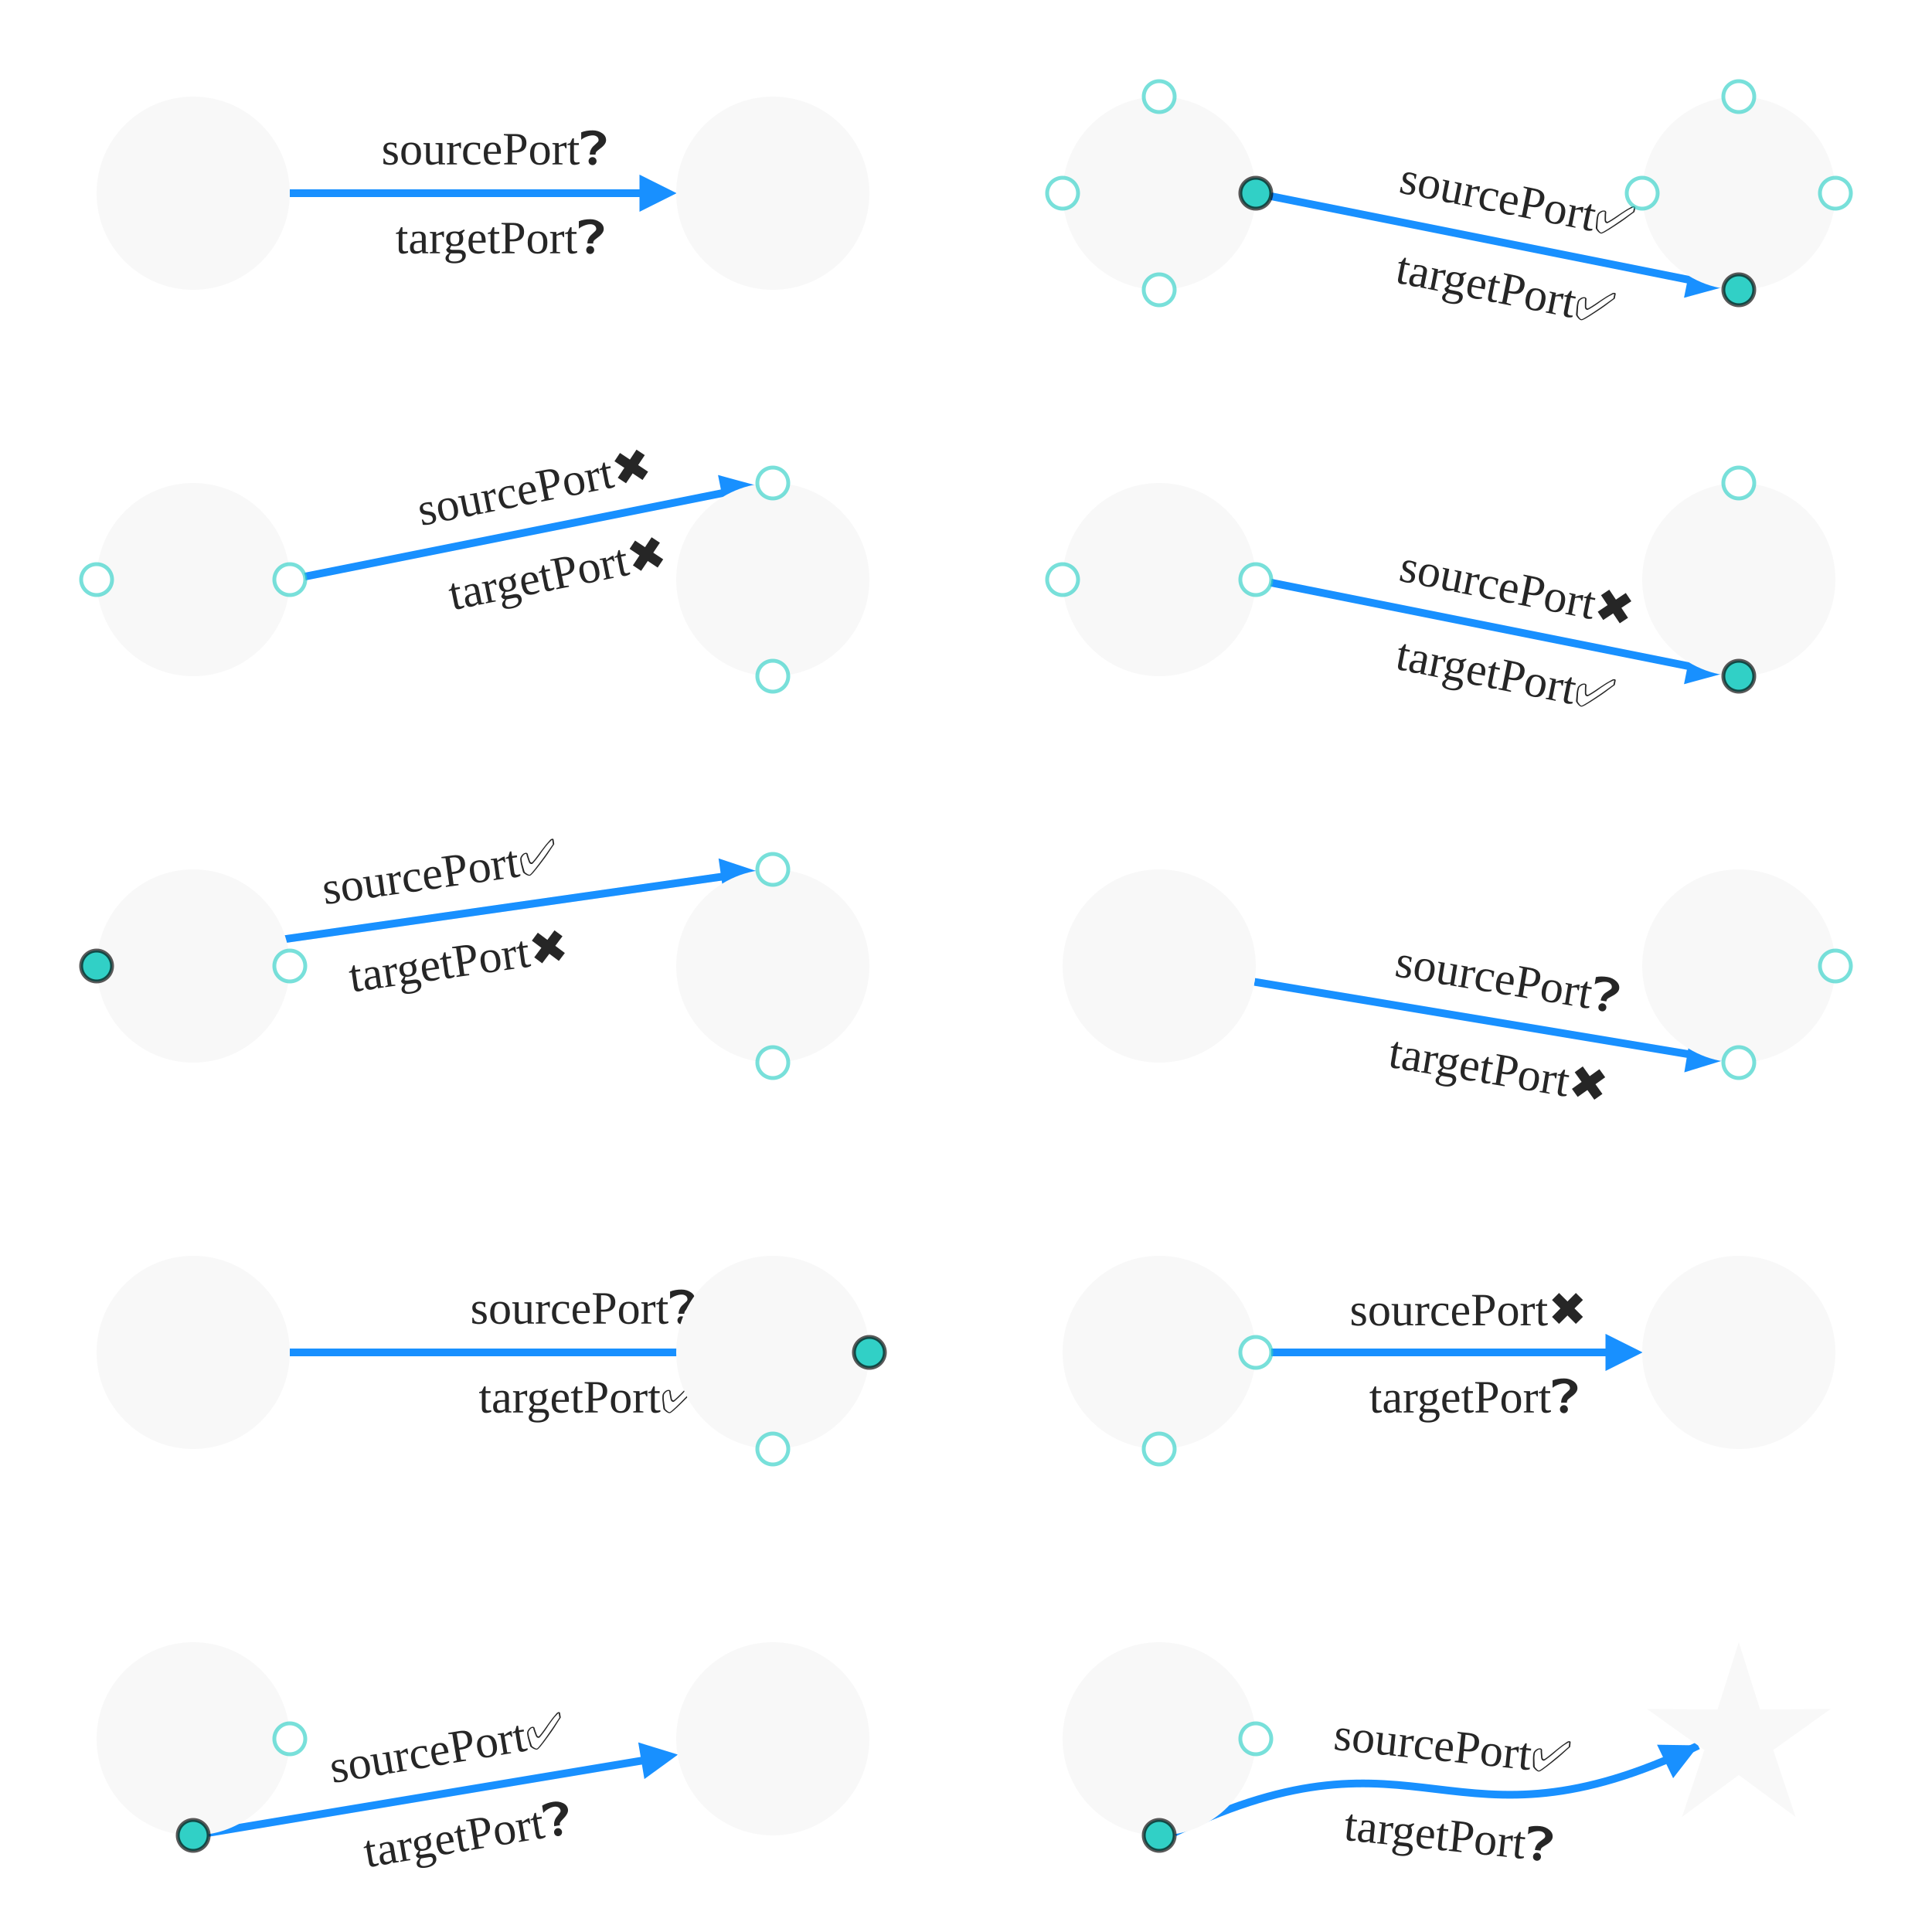
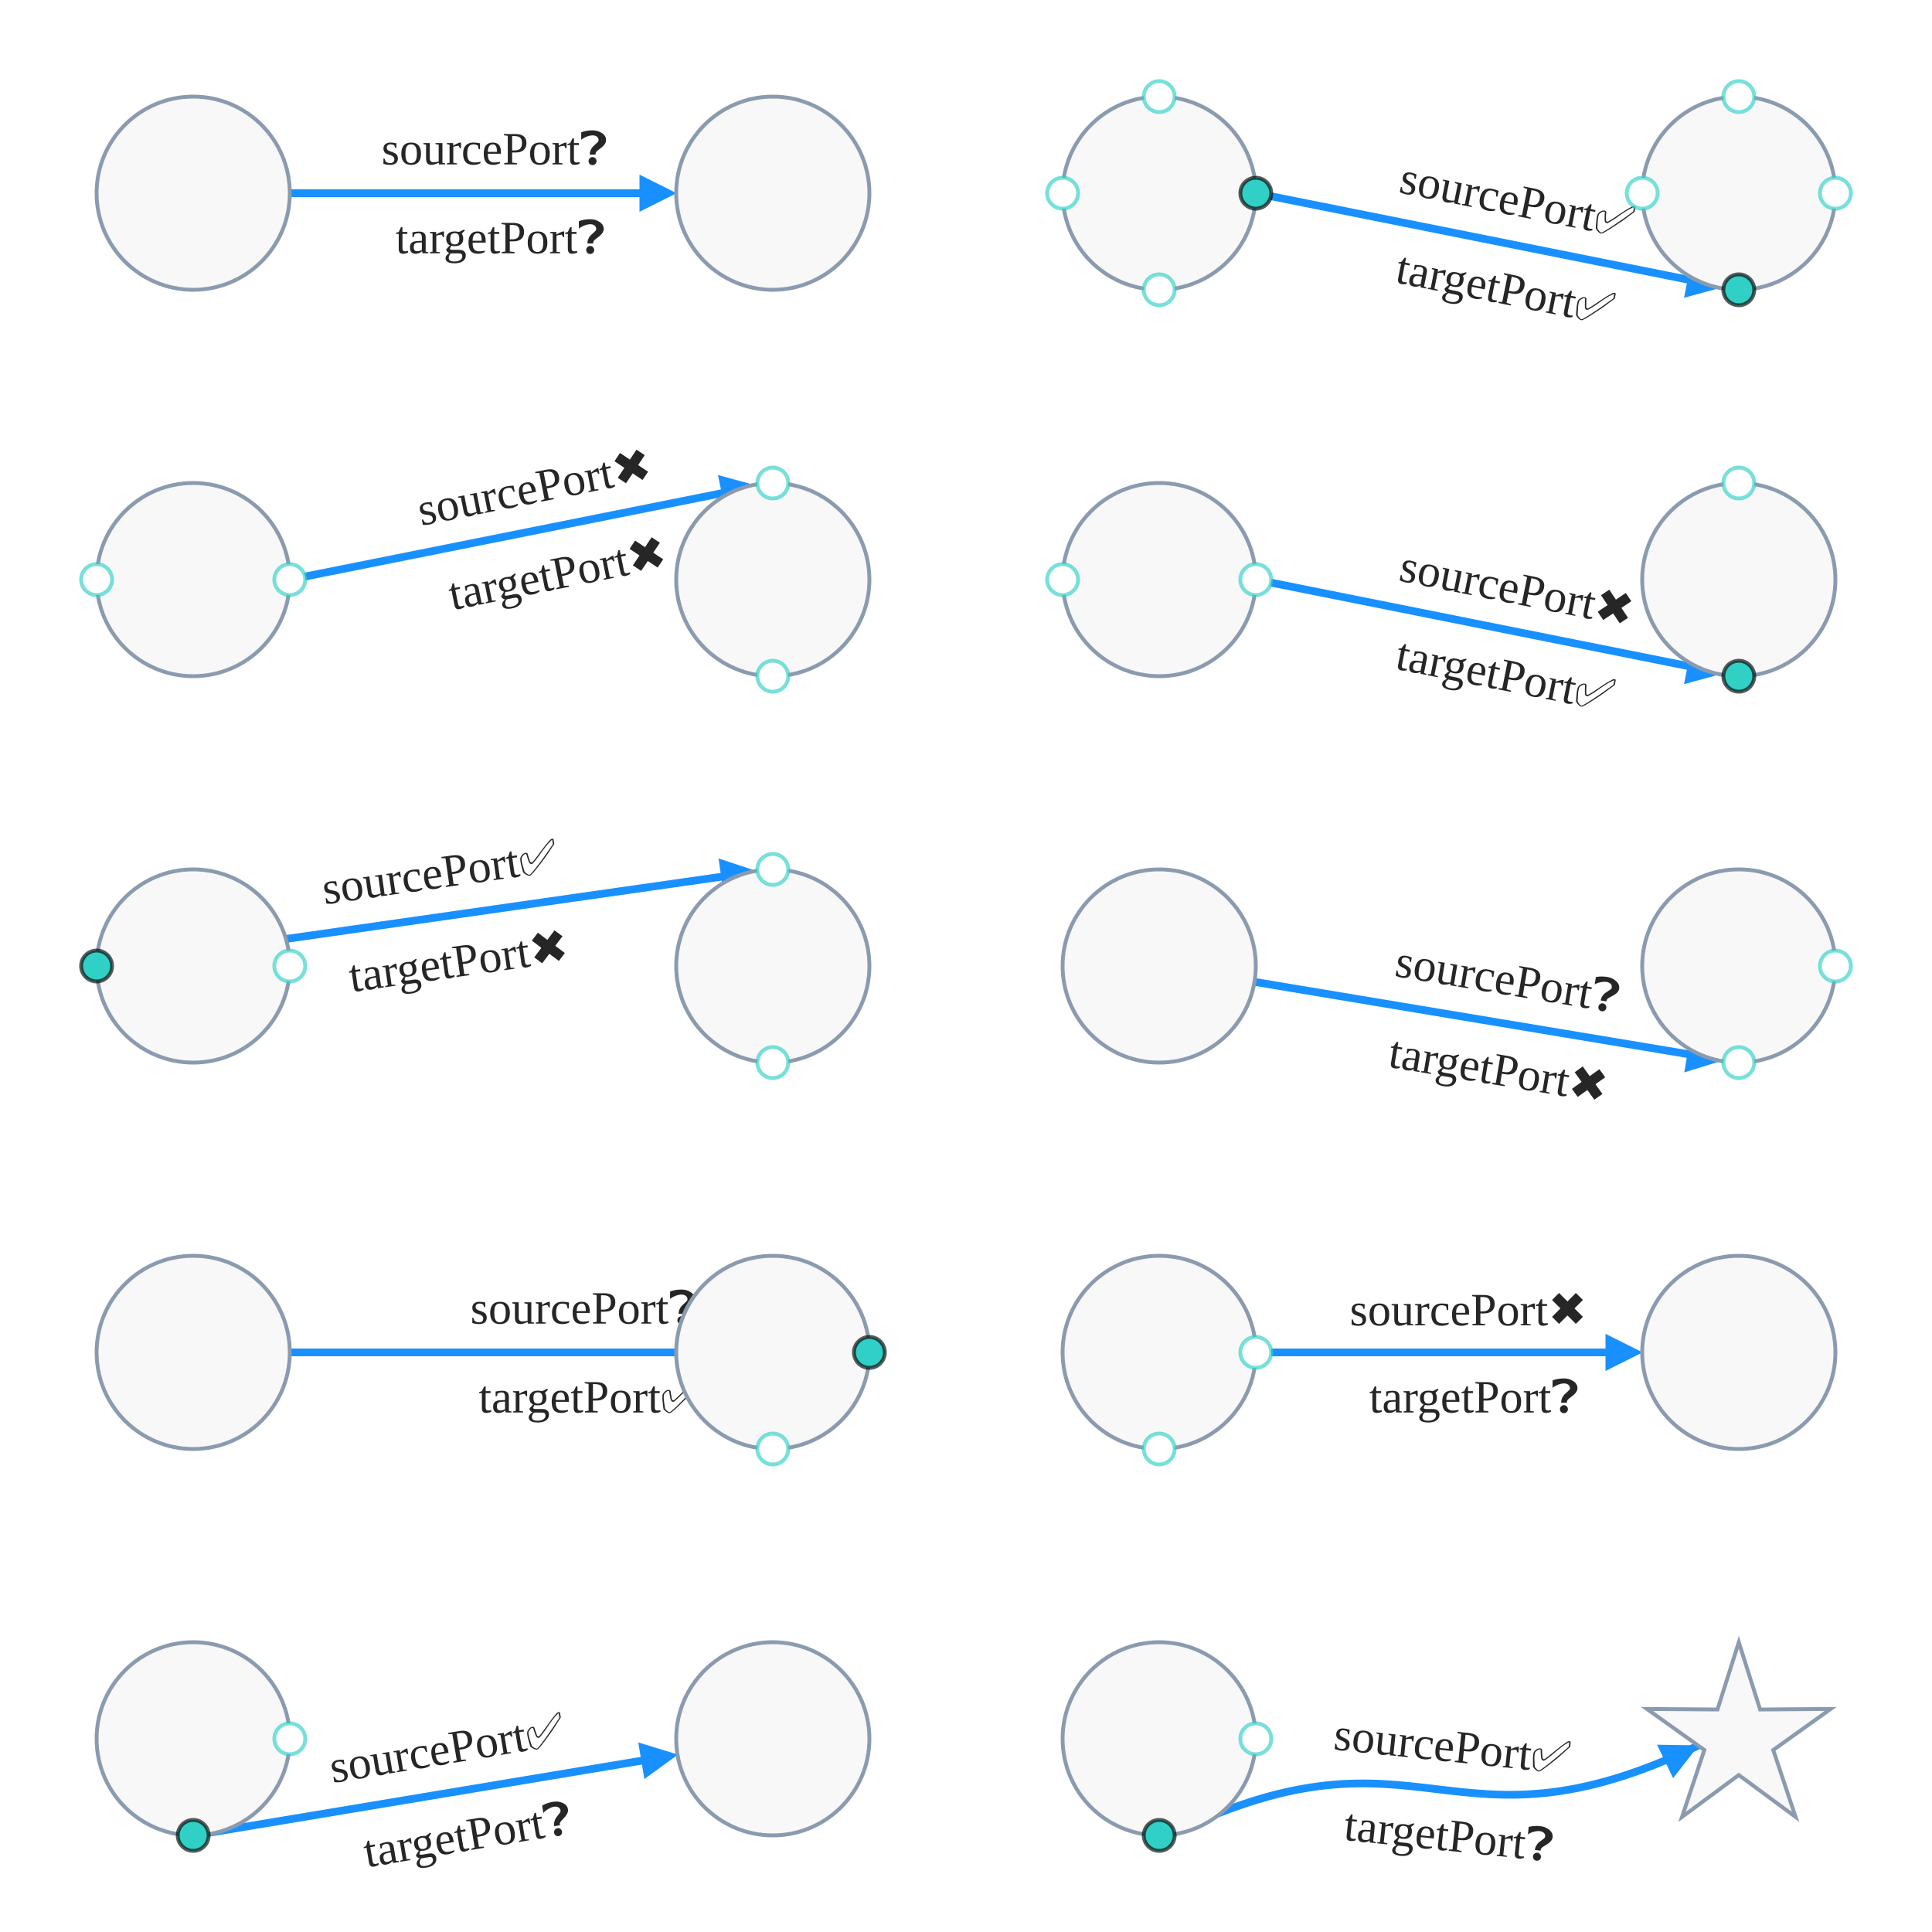
<svg xmlns="http://www.w3.org/2000/svg" width="500" height="500" style="background: transparent; position: absolute; outline: none;" color-interpolation-filters="sRGB" tabindex="1">
  <defs />
  <g id="g-svg-camera" transform="matrix(1,0,0,1,0,0)">
    <g id="g-root" fill="none" transform="matrix(1,0,0,1,0,0)">
      <g id="g-svg-7" fill="none" transform="matrix(1,0,0,1,0,0)" />
      <g id="g-svg-6" fill="none" transform="matrix(1,0,0,1,0,0)">
        <g id="edge-0" fill="none" marker-start="false" marker-end="true" transform="matrix(1,0,0,1,0,0)">
          <g id="edge-0" fill="none" marker-start="false" marker-end="true" stroke="transparent" stroke-width="4" />
          <g transform="matrix(1,0,0,1,75,50)">
            <path id="key" fill="none" d="M 0,0 L 95,6.123233995736766e-16" stroke-width="2" stroke="rgba(24,144,255,1)" />
            <path id="key" fill="none" d="M 0,0 L 95,6.123233995736766e-16" stroke-width="4" stroke="transparent" />
            <g transform="matrix(-1,0,-0,-1,95,0)">
              <path id="g-svg-81" fill="rgba(24,144,255,1)" d="M 0,4 L 8,0 L 8,8 Z" transform="translate(-4,-4)" stroke-width="1" stroke="rgba(24,144,255,1)" width="8" height="8" stroke-dasharray="0,0" />
              <path id="g-svg-81" fill="transparent" d="M 0,4 L 8,0 L 8,8 Z" transform="translate(-4,-4)" stroke-width="3" stroke="transparent" width="8" height="8" stroke-dasharray="0,0" />
            </g>
          </g>
          <g id="label" fill="none" transform="matrix(1,0,0,1,129,50)">
            <g transform="matrix(1,0,0,1,0,0)">
              <text id="text" fill="rgba(0,0,0,0.851)" dominant-baseline="central" paint-order="stroke" font-size="12" text-anchor="middle" font-weight="400">
                <tspan x="0" dx="0.5" dy="-11.5">
                  sourcePort❓
                </tspan>
                <tspan x="0" dx="0.5" dy="23">
                  targetPort❓
                </tspan>
              </text>
            </g>
          </g>
        </g>
        <g id="edge-1" fill="none" marker-start="false" marker-end="true" transform="matrix(1,0,0,1,0,0)">
          <g id="edge-1" fill="none" marker-start="false" marker-end="true" stroke="transparent" stroke-width="4" />
          <g transform="matrix(1,0,0,1,328.9223,50.78447)">
            <path id="key" fill="none" d="M 0,0 L 112.252,22.45" stroke-width="2" stroke="rgba(24,144,255,1)" />
            <path id="key" fill="none" d="M 0,0 L 112.252,22.45" stroke-width="4" stroke="transparent" />
            <g transform="matrix(-0.980581,-0.196116,0.196116,-0.980581,112.2524,22.45049)">
              <path id="g-svg-87" fill="rgba(24,144,255,1)" d="M 0,4 L 8,0 L 8,8 Z" transform="translate(-4,-4)" stroke-width="1" stroke="rgba(24,144,255,1)" width="8" height="8" stroke-dasharray="0,0" />
              <path id="g-svg-87" fill="transparent" d="M 0,4 L 8,0 L 8,8 Z" transform="translate(-4,-4)" stroke-width="3" stroke="transparent" width="8" height="8" stroke-dasharray="0,0" />
            </g>
          </g>
          <g id="label" fill="none" transform="matrix(0.980581,0.196116,-0.196116,0.980581,391.4223,63.28447)">
            <g transform="matrix(1,0,0,1,0,0)">
              <text id="text" fill="rgba(0,0,0,0.851)" dominant-baseline="central" paint-order="stroke" font-size="12" text-anchor="middle" font-weight="400">
                <tspan x="0" dx="0.5" dy="-11.5">
                  sourcePort✅
                </tspan>
                <tspan x="0" dx="0.5" dy="23">
                  targetPort✅
                </tspan>
              </text>
            </g>
          </g>
        </g>
        <g id="edge-2" fill="none" marker-start="false" marker-end="true" transform="matrix(1,0,0,1,0,0)">
          <g id="edge-2" fill="none" marker-start="false" marker-end="true" stroke="transparent" stroke-width="4" />
          <g transform="matrix(1,0,0,1,78.92233,125.7845)">
            <path id="key" fill="none" d="M 0,23.431 L 112.252,0.981" stroke-width="2" stroke="rgba(24,144,255,1)" />
            <path id="key" fill="none" d="M 0,23.431 L 112.252,0.981" stroke-width="4" stroke="transparent" />
            <g transform="matrix(-0.980581,0.196116,-0.196116,-0.980581,112.2524,0.980581)">
              <path id="g-svg-93" fill="rgba(24,144,255,1)" d="M 0,4 L 8,0 L 8,8 Z" transform="translate(-4,-4)" stroke-width="1" stroke="rgba(24,144,255,1)" width="8" height="8" stroke-dasharray="0,0" />
              <path id="g-svg-93" fill="transparent" d="M 0,4 L 8,0 L 8,8 Z" transform="translate(-4,-4)" stroke-width="3" stroke="transparent" width="8" height="8" stroke-dasharray="0,0" />
            </g>
          </g>
          <g id="label" fill="none" transform="matrix(0.98058,-0.196119,0.196119,0.98058,141.4223,136.7155)">
            <g transform="matrix(1,0,0,1,0,0)">
              <text id="text" fill="rgba(0,0,0,0.851)" dominant-baseline="central" paint-order="stroke" font-size="12" text-anchor="middle" font-weight="400">
                <tspan x="0" dx="0.5" dy="-11.5">
                  sourcePort✖️
                </tspan>
                <tspan x="0" dx="0.5" dy="23">
                  targetPort✖️
                </tspan>
              </text>
            </g>
          </g>
        </g>
        <g id="edge-3" fill="none" marker-start="false" marker-end="true" transform="matrix(1,0,0,1,0,0)">
          <g id="edge-3" fill="none" marker-start="false" marker-end="true" stroke="transparent" stroke-width="4" />
          <g transform="matrix(1,0,0,1,328.9223,150.7845)">
            <path id="key" fill="none" d="M 0,0 L 112.252,22.45" stroke-width="2" stroke="rgba(24,144,255,1)" />
            <path id="key" fill="none" d="M 0,0 L 112.252,22.45" stroke-width="4" stroke="transparent" />
            <g transform="matrix(-0.980581,-0.196116,0.196116,-0.980581,112.2524,22.45049)">
              <path id="g-svg-99" fill="rgba(24,144,255,1)" d="M 0,4 L 8,0 L 8,8 Z" transform="translate(-4,-4)" stroke-width="1" stroke="rgba(24,144,255,1)" width="8" height="8" stroke-dasharray="0,0" />
              <path id="g-svg-99" fill="transparent" d="M 0,4 L 8,0 L 8,8 Z" transform="translate(-4,-4)" stroke-width="3" stroke="transparent" width="8" height="8" stroke-dasharray="0,0" />
            </g>
          </g>
          <g id="label" fill="none" transform="matrix(0.980581,0.196116,-0.196116,0.980581,391.4223,163.2845)">
            <g transform="matrix(1,0,0,1,0,0)">
              <text id="text" fill="rgba(0,0,0,0.851)" dominant-baseline="central" paint-order="stroke" font-size="12" text-anchor="middle" font-weight="400">
                <tspan x="0" dx="0.5" dy="-11.5">
                  sourcePort✖️
                </tspan>
                <tspan x="0" dx="0.5" dy="23">
                  targetPort✅
                </tspan>
              </text>
            </g>
          </g>
        </g>
        <g id="edge-4" fill="none" marker-start="false" marker-end="true" transform="matrix(1,0,0,1,0,0)">
          <g id="edge-4" fill="none" marker-start="false" marker-end="true" stroke="transparent" stroke-width="4" />
          <g transform="matrix(1,0,0,1,28.9598,225.5657)">
            <path id="key" fill="none" d="M 0,23.869 L 162.131,0.707" stroke-width="2" stroke="rgba(24,144,255,1)" />
            <path id="key" fill="none" d="M 0,23.869 L 162.131,0.707" stroke-width="4" stroke="transparent" />
            <g transform="matrix(-0.98995,0.141421,-0.141421,-0.98995,162.1307,0.707107)">
              <path id="g-svg-105" fill="rgba(24,144,255,1)" d="M 0,4 L 8,0 L 8,8 Z" transform="translate(-4,-4)" stroke-width="1" stroke="rgba(24,144,255,1)" width="8" height="8" stroke-dasharray="0,0" />
              <path id="g-svg-105" fill="transparent" d="M 0,4 L 8,0 L 8,8 Z" transform="translate(-4,-4)" stroke-width="3" stroke="transparent" width="8" height="8" stroke-dasharray="0,0" />
            </g>
          </g>
          <g id="label" fill="none" transform="matrix(0.98995,-0.141416,0.141416,0.98995,116.4598,236.9343)">
            <g transform="matrix(1,0,0,1,0,0)">
              <text id="text" fill="rgba(0,0,0,0.851)" dominant-baseline="central" paint-order="stroke" font-size="12" text-anchor="middle" font-weight="400">
                <tspan x="0" dx="0.5" dy="-11.5">
                  sourcePort✅
                </tspan>
                <tspan x="0" dx="0.5" dy="23">
                  targetPort✖️
                </tspan>
              </text>
            </g>
          </g>
        </g>
        <g id="edge-5" fill="none" marker-start="false" marker-end="true" transform="matrix(1,0,0,1,0,0)">
          <g id="edge-5" fill="none" marker-start="false" marker-end="true" stroke="transparent" stroke-width="4" />
          <g transform="matrix(1,0,0,1,324.6599,254.11)">
            <path id="key" fill="none" d="M 0,0 L 116.463,19.41" stroke-width="2" stroke="rgba(24,144,255,1)" />
            <path id="key" fill="none" d="M 0,0 L 116.463,19.41" stroke-width="4" stroke="transparent" />
            <g transform="matrix(-0.986394,-0.164399,0.164399,-0.986394,116.4626,19.41043)">
              <path id="g-svg-111" fill="rgba(24,144,255,1)" d="M 0,4 L 8,0 L 8,8 Z" transform="translate(-4,-4)" stroke-width="1" stroke="rgba(24,144,255,1)" width="8" height="8" stroke-dasharray="0,0" />
              <path id="g-svg-111" fill="transparent" d="M 0,4 L 8,0 L 8,8 Z" transform="translate(-4,-4)" stroke-width="3" stroke="transparent" width="8" height="8" stroke-dasharray="0,0" />
            </g>
          </g>
          <g id="label" fill="none" transform="matrix(0.986397,0.164383,-0.164383,0.986397,389.3027,264.8837)">
            <g transform="matrix(1,0,0,1,0,0)">
              <text id="text" fill="rgba(0,0,0,0.851)" dominant-baseline="central" paint-order="stroke" font-size="12" text-anchor="middle" font-weight="400">
                <tspan x="0" dx="0.5" dy="-11.5">
                  sourcePort❓
                </tspan>
                <tspan x="0" dx="0.5" dy="23">
                  targetPort✖️
                </tspan>
              </text>
            </g>
          </g>
        </g>
        <g id="edge-6" fill="none" marker-start="false" marker-end="true" transform="matrix(1,0,0,1,0,0)">
          <g id="edge-6" fill="none" marker-start="false" marker-end="true" stroke="transparent" stroke-width="4" />
          <g transform="matrix(1,0,0,1,75,350)">
            <path id="key" fill="none" d="M 0,0 L 141,6.123233995736766e-16" stroke-width="2" stroke="rgba(24,144,255,1)" />
            <path id="key" fill="none" d="M 0,0 L 141,6.123233995736766e-16" stroke-width="4" stroke="transparent" />
            <g transform="matrix(-1,0,-0,-1,141,0)">
              <path id="g-svg-117" fill="rgba(24,144,255,1)" d="M 0,4 L 8,0 L 8,8 Z" transform="translate(-4,-4)" stroke-width="1" stroke="rgba(24,144,255,1)" width="8" height="8" stroke-dasharray="0,0" />
              <path id="g-svg-117" fill="transparent" d="M 0,4 L 8,0 L 8,8 Z" transform="translate(-4,-4)" stroke-width="3" stroke="transparent" width="8" height="8" stroke-dasharray="0,0" />
            </g>
          </g>
          <g id="label" fill="none" transform="matrix(1,0,0,1,152,350)">
            <g transform="matrix(1,0,0,1,0,0)">
              <text id="text" fill="rgba(0,0,0,0.851)" dominant-baseline="central" paint-order="stroke" font-size="12" text-anchor="middle" font-weight="400">
                <tspan x="0" dx="0.5" dy="-11.5">
                  sourcePort❓
                </tspan>
                <tspan x="0" dx="0.5" dy="23">
                  targetPort✅
                </tspan>
              </text>
            </g>
          </g>
        </g>
        <g id="edge-7" fill="none" marker-start="false" marker-end="true" transform="matrix(1,0,0,1,0,0)">
          <g id="edge-7" fill="none" marker-start="false" marker-end="true" stroke="transparent" stroke-width="4" />
          <g transform="matrix(1,0,0,1,329,350)">
            <path id="key" fill="none" d="M 0,0 L 91,6.123233995736766e-16" stroke-width="2" stroke="rgba(24,144,255,1)" />
            <path id="key" fill="none" d="M 0,0 L 91,6.123233995736766e-16" stroke-width="4" stroke="transparent" />
            <g transform="matrix(-1,0,-0,-1,91,0)">
              <path id="g-svg-123" fill="rgba(24,144,255,1)" d="M 0,4 L 8,0 L 8,8 Z" transform="translate(-4,-4)" stroke-width="1" stroke="rgba(24,144,255,1)" width="8" height="8" stroke-dasharray="0,0" />
              <path id="g-svg-123" fill="transparent" d="M 0,4 L 8,0 L 8,8 Z" transform="translate(-4,-4)" stroke-width="3" stroke="transparent" width="8" height="8" stroke-dasharray="0,0" />
            </g>
          </g>
          <g id="label" fill="none" transform="matrix(1,0,0,1,381,350)">
            <g transform="matrix(1,0,0,1,0,0)">
              <text id="text" fill="rgba(0,0,0,0.851)" dominant-baseline="central" paint-order="stroke" font-size="12" text-anchor="middle" font-weight="400">
                <tspan x="0" dx="0.5" dy="-11.5">
                  sourcePort✖️
                </tspan>
                <tspan x="0" dx="0.5" dy="23">
                  targetPort❓
                </tspan>
              </text>
            </g>
          </g>
        </g>
        <g id="edge-8" fill="none" marker-start="false" marker-end="true" transform="matrix(1,0,0,1,0,0)">
          <g id="edge-8" fill="none" marker-start="false" marker-end="true" stroke="transparent" stroke-width="4" />
          <g transform="matrix(1,0,0,1,53.94558,454.11)">
            <path id="key" fill="none" d="M 0,20.232 L 116.463,0.822" stroke-width="2" stroke="rgba(24,144,255,1)" />
            <path id="key" fill="none" d="M 0,20.232 L 116.463,0.822" stroke-width="4" stroke="transparent" />
            <g transform="matrix(-0.986394,0.164399,-0.164399,-0.986394,116.4626,0.821995)">
              <path id="g-svg-129" fill="rgba(24,144,255,1)" d="M 0,4 L 8,0 L 8,8 Z" transform="translate(-4,-4)" stroke-width="1" stroke="rgba(24,144,255,1)" width="8" height="8" stroke-dasharray="0,0" />
              <path id="g-svg-129" fill="transparent" d="M 0,4 L 8,0 L 8,8 Z" transform="translate(-4,-4)" stroke-width="3" stroke="transparent" width="8" height="8" stroke-dasharray="0,0" />
            </g>
          </g>
          <g id="label" fill="none" transform="matrix(0.986393,-0.164405,0.164405,0.986393,118.5884,463.5686)">
            <g transform="matrix(1,0,0,1,0,0)">
              <text id="text" fill="rgba(0,0,0,0.851)" dominant-baseline="central" paint-order="stroke" font-size="12" text-anchor="middle" font-weight="400">
                <tspan x="0" dx="0.5" dy="-11.5">
                  sourcePort✅
                </tspan>
                <tspan x="0" dx="0.5" dy="23">
                  targetPort❓
                </tspan>
              </text>
            </g>
          </g>
        </g>
        <g id="edge-9" fill="none" marker-start="false" marker-end="true" transform="matrix(1,0,0,1,0,0)">
          <g id="edge-9" fill="none" marker-start="false" marker-end="true" stroke="transparent" stroke-width="4" />
          <g transform="matrix(1,0,0,1,303.9349,451.7528)">
            <path id="key" fill="none" d="M 0,22.529 C 64.495 -8.465,71.053 30.994,135.548 0 L 131.042,2.166" stroke-width="2" stroke="rgba(24,144,255,1)" />
            <path id="key" fill="none" d="M 0,22.529 C 64.495 -8.465,71.053 30.994,135.548 0 L 131.042,2.166" stroke-width="4" stroke="transparent" />
            <g transform="matrix(-0.901326,0.433141,-0.433141,-0.901326,131.0416,2.165707)">
              <path id="g-svg-135" fill="rgba(24,144,255,1)" d="M 0,4 L 8,0 L 8,8 Z" transform="translate(-4,-4)" stroke-width="1" stroke="rgba(24,144,255,1)" width="8" height="8" stroke-dasharray="0,0" />
              <path id="g-svg-135" fill="transparent" d="M 0,4 L 8,0 L 8,8 Z" transform="translate(-4,-4)" stroke-width="3" stroke="transparent" width="8" height="8" stroke-dasharray="0,0" />
            </g>
          </g>
          <g id="label" fill="none" transform="matrix(0.994556,0.104203,-0.104203,0.994556,375.6873,463.434)">
            <g transform="matrix(1,0,0,1,0,0)">
              <text id="text" fill="rgba(0,0,0,0.851)" dominant-baseline="central" paint-order="stroke" font-size="12" text-anchor="middle" font-weight="400">
                <tspan x="0" dx="0.5" dy="-11.5">
                  sourcePort✅
                </tspan>
                <tspan x="0" dx="0.5" dy="23">
                  targetPort❓
                </tspan>
              </text>
            </g>
          </g>
        </g>
      </g>
      <g id="g-svg-5" fill="none" transform="matrix(1,0,0,1,0,0)">
        <g id="node-0" fill="none" transform="matrix(1,0,0,1,50,50)">
          <g transform="matrix(1,0,0,1,0,0)">
-             <circle id="key" fill="rgba(248,248,248,1)" transform="translate(-25,-25)" cx="25" cy="25" stroke-width="0" stroke="rgba(139,155,175,1)" r="25" />
+             <circle id="key" fill="rgba(248,248,248,1)" transform="translate(-25,-25)" cx="25" cy="25" stroke-width="1" stroke="rgba(139,155,175,1)" r="25" />
          </g>
        </g>
        <g id="node-1" fill="none" transform="matrix(1,0,0,1,200,50)">
          <g transform="matrix(1,0,0,1,0,0)">
-             <circle id="key" fill="rgba(248,248,248,1)" transform="translate(-25,-25)" cx="25" cy="25" stroke-width="0" stroke="rgba(139,155,175,1)" r="25" />
+             <circle id="key" fill="rgba(248,248,248,1)" transform="translate(-25,-25)" cx="25" cy="25" stroke-width="1" stroke="rgba(139,155,175,1)" r="25" />
          </g>
        </g>
        <g id="node-2" fill="none" transform="matrix(1,0,0,1,300,50)">
          <g transform="matrix(1,0,0,1,0,0)">
-             <circle id="key" fill="rgba(248,248,248,1)" transform="translate(-25,-25)" cx="25" cy="25" stroke-width="0" stroke="rgba(139,155,175,1)" r="25" />
+             <circle id="key" fill="rgba(248,248,248,1)" transform="translate(-25,-25)" cx="25" cy="25" stroke-width="1" stroke="rgba(139,155,175,1)" r="25" />
          </g>
          <g transform="matrix(1,0,0,1,-25,0)">
            <circle id="port-left" fill="rgba(255,255,255,1)" transform="translate(-4,-4)" cx="4" cy="4" stroke-width="1" stroke="rgba(49,208,198,1)" stroke-opacity="0.65" r="4" />
          </g>
          <g transform="matrix(1,0,0,1,25,0)">
            <circle id="port-right" fill="rgba(49,208,198,1)" transform="translate(-4,-4)" cx="4" cy="4" stroke-width="1" stroke="rgba(0,0,0,1)" stroke-opacity="0.65" r="4" />
          </g>
          <g transform="matrix(1,0,0,1,0,-25)">
            <circle id="port-top" fill="rgba(255,255,255,1)" transform="translate(-4,-4)" cx="4" cy="4" stroke-width="1" stroke="rgba(49,208,198,1)" stroke-opacity="0.65" r="4" />
          </g>
          <g transform="matrix(1,0,0,1,0,25)">
            <circle id="port-bottom" fill="rgba(255,255,255,1)" transform="translate(-4,-4)" cx="4" cy="4" stroke-width="1" stroke="rgba(49,208,198,1)" stroke-opacity="0.65" r="4" />
          </g>
        </g>
        <g id="node-3" fill="none" transform="matrix(1,0,0,1,450,50)">
          <g transform="matrix(1,0,0,1,0,0)">
-             <circle id="key" fill="rgba(248,248,248,1)" transform="translate(-25,-25)" cx="25" cy="25" stroke-width="0" stroke="rgba(139,155,175,1)" r="25" />
+             <circle id="key" fill="rgba(248,248,248,1)" transform="translate(-25,-25)" cx="25" cy="25" stroke-width="1" stroke="rgba(139,155,175,1)" r="25" />
          </g>
          <g transform="matrix(1,0,0,1,-25,0)">
            <circle id="port-left" fill="rgba(255,255,255,1)" transform="translate(-4,-4)" cx="4" cy="4" stroke-width="1" stroke="rgba(49,208,198,1)" stroke-opacity="0.65" r="4" />
          </g>
          <g transform="matrix(1,0,0,1,25,0)">
            <circle id="port-right" fill="rgba(255,255,255,1)" transform="translate(-4,-4)" cx="4" cy="4" stroke-width="1" stroke="rgba(49,208,198,1)" stroke-opacity="0.65" r="4" />
          </g>
          <g transform="matrix(1,0,0,1,0,-25)">
            <circle id="port-top" fill="rgba(255,255,255,1)" transform="translate(-4,-4)" cx="4" cy="4" stroke-width="1" stroke="rgba(49,208,198,1)" stroke-opacity="0.65" r="4" />
          </g>
          <g transform="matrix(1,0,0,1,0,25)">
            <circle id="port-bottom" fill="rgba(49,208,198,1)" transform="translate(-4,-4)" cx="4" cy="4" stroke-width="1" stroke="rgba(0,0,0,1)" stroke-opacity="0.65" r="4" />
          </g>
        </g>
        <g id="node-4" fill="none" transform="matrix(1,0,0,1,50,150)">
          <g transform="matrix(1,0,0,1,0,0)">
-             <circle id="key" fill="rgba(248,248,248,1)" transform="translate(-25,-25)" cx="25" cy="25" stroke-width="0" stroke="rgba(139,155,175,1)" r="25" />
+             <circle id="key" fill="rgba(248,248,248,1)" transform="translate(-25,-25)" cx="25" cy="25" stroke-width="1" stroke="rgba(139,155,175,1)" r="25" />
          </g>
          <g transform="matrix(1,0,0,1,-25,0)">
            <circle id="port-left" fill="rgba(255,255,255,1)" transform="translate(-4,-4)" cx="4" cy="4" stroke-width="1" stroke="rgba(49,208,198,1)" stroke-opacity="0.65" r="4" />
          </g>
          <g transform="matrix(1,0,0,1,25,0)">
            <circle id="port-right" fill="rgba(255,255,255,1)" transform="translate(-4,-4)" cx="4" cy="4" stroke-width="1" stroke="rgba(49,208,198,1)" stroke-opacity="0.65" r="4" />
          </g>
        </g>
        <g id="node-5" fill="none" transform="matrix(1,0,0,1,200,150)">
          <g transform="matrix(1,0,0,1,0,0)">
-             <circle id="key" fill="rgba(248,248,248,1)" transform="translate(-25,-25)" cx="25" cy="25" stroke-width="0" stroke="rgba(139,155,175,1)" r="25" />
+             <circle id="key" fill="rgba(248,248,248,1)" transform="translate(-25,-25)" cx="25" cy="25" stroke-width="1" stroke="rgba(139,155,175,1)" r="25" />
          </g>
          <g transform="matrix(1,0,0,1,0,-25)">
            <circle id="port-top" fill="rgba(255,255,255,1)" transform="translate(-4,-4)" cx="4" cy="4" stroke-width="1" stroke="rgba(49,208,198,1)" stroke-opacity="0.65" r="4" />
          </g>
          <g transform="matrix(1,0,0,1,0,25)">
            <circle id="port-bottom" fill="rgba(255,255,255,1)" transform="translate(-4,-4)" cx="4" cy="4" stroke-width="1" stroke="rgba(49,208,198,1)" stroke-opacity="0.65" r="4" />
          </g>
        </g>
        <g id="node-6" fill="none" transform="matrix(1,0,0,1,300,150)">
          <g transform="matrix(1,0,0,1,0,0)">
-             <circle id="key" fill="rgba(248,248,248,1)" transform="translate(-25,-25)" cx="25" cy="25" stroke-width="0" stroke="rgba(139,155,175,1)" r="25" />
+             <circle id="key" fill="rgba(248,248,248,1)" transform="translate(-25,-25)" cx="25" cy="25" stroke-width="1" stroke="rgba(139,155,175,1)" r="25" />
          </g>
          <g transform="matrix(1,0,0,1,-25,0)">
            <circle id="port-left" fill="rgba(255,255,255,1)" transform="translate(-4,-4)" cx="4" cy="4" stroke-width="1" stroke="rgba(49,208,198,1)" stroke-opacity="0.65" r="4" />
          </g>
          <g transform="matrix(1,0,0,1,25,0)">
            <circle id="port-right" fill="rgba(255,255,255,1)" transform="translate(-4,-4)" cx="4" cy="4" stroke-width="1" stroke="rgba(49,208,198,1)" stroke-opacity="0.65" r="4" />
          </g>
        </g>
        <g id="node-7" fill="none" transform="matrix(1,0,0,1,450,150)">
          <g transform="matrix(1,0,0,1,0,0)">
-             <circle id="key" fill="rgba(248,248,248,1)" transform="translate(-25,-25)" cx="25" cy="25" stroke-width="0" stroke="rgba(139,155,175,1)" r="25" />
+             <circle id="key" fill="rgba(248,248,248,1)" transform="translate(-25,-25)" cx="25" cy="25" stroke-width="1" stroke="rgba(139,155,175,1)" r="25" />
          </g>
          <g transform="matrix(1,0,0,1,0,-25)">
            <circle id="port-top" fill="rgba(255,255,255,1)" transform="translate(-4,-4)" cx="4" cy="4" stroke-width="1" stroke="rgba(49,208,198,1)" stroke-opacity="0.65" r="4" />
          </g>
          <g transform="matrix(1,0,0,1,0,25)">
            <circle id="port-bottom" fill="rgba(49,208,198,1)" transform="translate(-4,-4)" cx="4" cy="4" stroke-width="1" stroke="rgba(0,0,0,1)" stroke-opacity="0.65" r="4" />
          </g>
        </g>
        <g id="node-8" fill="none" transform="matrix(1,0,0,1,50,250)">
          <g transform="matrix(1,0,0,1,0,0)">
-             <circle id="key" fill="rgba(248,248,248,1)" transform="translate(-25,-25)" cx="25" cy="25" stroke-width="0" stroke="rgba(139,155,175,1)" r="25" />
+             <circle id="key" fill="rgba(248,248,248,1)" transform="translate(-25,-25)" cx="25" cy="25" stroke-width="1" stroke="rgba(139,155,175,1)" r="25" />
          </g>
          <g transform="matrix(1,0,0,1,-25,0)">
            <circle id="port-left" fill="rgba(49,208,198,1)" transform="translate(-4,-4)" cx="4" cy="4" stroke-width="1" stroke="rgba(0,0,0,1)" stroke-opacity="0.65" r="4" />
          </g>
          <g transform="matrix(1,0,0,1,25,0)">
            <circle id="port-right" fill="rgba(255,255,255,1)" transform="translate(-4,-4)" cx="4" cy="4" stroke-width="1" stroke="rgba(49,208,198,1)" stroke-opacity="0.65" r="4" />
          </g>
        </g>
        <g id="node-9" fill="none" transform="matrix(1,0,0,1,200,250)">
          <g transform="matrix(1,0,0,1,0,0)">
-             <circle id="key" fill="rgba(248,248,248,1)" transform="translate(-25,-25)" cx="25" cy="25" stroke-width="0" stroke="rgba(139,155,175,1)" r="25" />
+             <circle id="key" fill="rgba(248,248,248,1)" transform="translate(-25,-25)" cx="25" cy="25" stroke-width="1" stroke="rgba(139,155,175,1)" r="25" />
          </g>
          <g transform="matrix(1,0,0,1,0,-25)">
            <circle id="port-top" fill="rgba(255,255,255,1)" transform="translate(-4,-4)" cx="4" cy="4" stroke-width="1" stroke="rgba(49,208,198,1)" stroke-opacity="0.65" r="4" />
          </g>
          <g transform="matrix(1,0,0,1,0,25)">
            <circle id="port-bottom" fill="rgba(255,255,255,1)" transform="translate(-4,-4)" cx="4" cy="4" stroke-width="1" stroke="rgba(49,208,198,1)" stroke-opacity="0.65" r="4" />
          </g>
        </g>
        <g id="node-10" fill="none" transform="matrix(1,0,0,1,300,250)">
          <g transform="matrix(1,0,0,1,0,0)">
-             <circle id="key" fill="rgba(248,248,248,1)" transform="translate(-25,-25)" cx="25" cy="25" stroke-width="0" stroke="rgba(139,155,175,1)" r="25" />
+             <circle id="key" fill="rgba(248,248,248,1)" transform="translate(-25,-25)" cx="25" cy="25" stroke-width="1" stroke="rgba(139,155,175,1)" r="25" />
          </g>
        </g>
        <g id="node-11" fill="none" transform="matrix(1,0,0,1,450,250)">
          <g transform="matrix(1,0,0,1,0,0)">
-             <circle id="key" fill="rgba(248,248,248,1)" transform="translate(-25,-25)" cx="25" cy="25" stroke-width="0" stroke="rgba(139,155,175,1)" r="25" />
+             <circle id="key" fill="rgba(248,248,248,1)" transform="translate(-25,-25)" cx="25" cy="25" stroke-width="1" stroke="rgba(139,155,175,1)" r="25" />
          </g>
          <g transform="matrix(1,0,0,1,0,25)">
            <circle id="port-bottom" fill="rgba(255,255,255,1)" transform="translate(-4,-4)" cx="4" cy="4" stroke-width="1" stroke="rgba(49,208,198,1)" stroke-opacity="0.65" r="4" />
          </g>
          <g transform="matrix(1,0,0,1,25,0)">
            <circle id="port-right" fill="rgba(255,255,255,1)" transform="translate(-4,-4)" cx="4" cy="4" stroke-width="1" stroke="rgba(49,208,198,1)" stroke-opacity="0.65" r="4" />
          </g>
        </g>
        <g id="node-12" fill="none" transform="matrix(1,0,0,1,50,350)">
          <g transform="matrix(1,0,0,1,0,0)">
-             <circle id="key" fill="rgba(248,248,248,1)" transform="translate(-25,-25)" cx="25" cy="25" stroke-width="0" stroke="rgba(139,155,175,1)" r="25" />
+             <circle id="key" fill="rgba(248,248,248,1)" transform="translate(-25,-25)" cx="25" cy="25" stroke-width="1" stroke="rgba(139,155,175,1)" r="25" />
          </g>
        </g>
        <g id="node-13" fill="none" transform="matrix(1,0,0,1,200,350)">
          <g transform="matrix(1,0,0,1,0,0)">
-             <circle id="key" fill="rgba(248,248,248,1)" transform="translate(-25,-25)" cx="25" cy="25" stroke-width="0" stroke="rgba(139,155,175,1)" r="25" />
+             <circle id="key" fill="rgba(248,248,248,1)" transform="translate(-25,-25)" cx="25" cy="25" stroke-width="1" stroke="rgba(139,155,175,1)" r="25" />
          </g>
          <g transform="matrix(1,0,0,1,0,25)">
            <circle id="port-bottom" fill="rgba(255,255,255,1)" transform="translate(-4,-4)" cx="4" cy="4" stroke-width="1" stroke="rgba(49,208,198,1)" stroke-opacity="0.65" r="4" />
          </g>
          <g transform="matrix(1,0,0,1,25,0)">
            <circle id="port-right" fill="rgba(49,208,198,1)" transform="translate(-4,-4)" cx="4" cy="4" stroke-width="1" stroke="rgba(0,0,0,1)" stroke-opacity="0.65" r="4" />
          </g>
        </g>
        <g id="node-14" fill="none" transform="matrix(1,0,0,1,300,350)">
          <g transform="matrix(1,0,0,1,0,0)">
-             <circle id="key" fill="rgba(248,248,248,1)" transform="translate(-25,-25)" cx="25" cy="25" stroke-width="0" stroke="rgba(139,155,175,1)" r="25" />
+             <circle id="key" fill="rgba(248,248,248,1)" transform="translate(-25,-25)" cx="25" cy="25" stroke-width="1" stroke="rgba(139,155,175,1)" r="25" />
          </g>
          <g transform="matrix(1,0,0,1,0,25)">
            <circle id="port-bottom" fill="rgba(255,255,255,1)" transform="translate(-4,-4)" cx="4" cy="4" stroke-width="1" stroke="rgba(49,208,198,1)" stroke-opacity="0.65" r="4" />
          </g>
          <g transform="matrix(1,0,0,1,25,0)">
            <circle id="port-right" fill="rgba(255,255,255,1)" transform="translate(-4,-4)" cx="4" cy="4" stroke-width="1" stroke="rgba(49,208,198,1)" stroke-opacity="0.65" r="4" />
          </g>
        </g>
        <g id="node-15" fill="none" transform="matrix(1,0,0,1,450,350)">
          <g transform="matrix(1,0,0,1,0,0)">
-             <circle id="key" fill="rgba(248,248,248,1)" transform="translate(-25,-25)" cx="25" cy="25" stroke-width="0" stroke="rgba(139,155,175,1)" r="25" />
+             <circle id="key" fill="rgba(248,248,248,1)" transform="translate(-25,-25)" cx="25" cy="25" stroke-width="1" stroke="rgba(139,155,175,1)" r="25" />
          </g>
        </g>
        <g id="node-16" fill="none" transform="matrix(1,0,0,1,50,450)">
          <g transform="matrix(1,0,0,1,0,0)">
-             <circle id="key" fill="rgba(248,248,248,1)" transform="translate(-25,-25)" cx="25" cy="25" stroke-width="0" stroke="rgba(139,155,175,1)" r="25" />
+             <circle id="key" fill="rgba(248,248,248,1)" transform="translate(-25,-25)" cx="25" cy="25" stroke-width="1" stroke="rgba(139,155,175,1)" r="25" />
          </g>
          <g transform="matrix(1,0,0,1,0,25)">
            <circle id="port-bottom" fill="rgba(49,208,198,1)" transform="translate(-4,-4)" cx="4" cy="4" stroke-width="1" stroke="rgba(0,0,0,1)" stroke-opacity="0.65" r="4" />
          </g>
          <g transform="matrix(1,0,0,1,25,0)">
            <circle id="port-right" fill="rgba(255,255,255,1)" transform="translate(-4,-4)" cx="4" cy="4" stroke-width="1" stroke="rgba(49,208,198,1)" stroke-opacity="0.65" r="4" />
          </g>
        </g>
        <g id="node-17" fill="none" transform="matrix(1,0,0,1,200,450)">
          <g transform="matrix(1,0,0,1,0,0)">
-             <circle id="key" fill="rgba(248,248,248,1)" transform="translate(-25,-25)" cx="25" cy="25" stroke-width="0" stroke="rgba(139,155,175,1)" r="25" />
+             <circle id="key" fill="rgba(248,248,248,1)" transform="translate(-25,-25)" cx="25" cy="25" stroke-width="1" stroke="rgba(139,155,175,1)" r="25" />
          </g>
        </g>
        <g id="node-18" fill="none" transform="matrix(1,0,0,1,300,450)">
          <g transform="matrix(1,0,0,1,0,0)">
-             <circle id="key" fill="rgba(248,248,248,1)" transform="translate(-25,-25)" cx="25" cy="25" stroke-width="0" stroke="rgba(139,155,175,1)" r="25" />
+             <circle id="key" fill="rgba(248,248,248,1)" transform="translate(-25,-25)" cx="25" cy="25" stroke-width="1" stroke="rgba(139,155,175,1)" r="25" />
          </g>
          <g transform="matrix(1,0,0,1,0,25)">
            <circle id="port-bottom" fill="rgba(49,208,198,1)" transform="translate(-4,-4)" cx="4" cy="4" stroke-width="1" stroke="rgba(0,0,0,1)" stroke-opacity="0.65" r="4" />
          </g>
          <g transform="matrix(1,0,0,1,25,0)">
            <circle id="port-right" fill="rgba(255,255,255,1)" transform="translate(-4,-4)" cx="4" cy="4" stroke-width="1" stroke="rgba(49,208,198,1)" stroke-opacity="0.65" r="4" />
          </g>
        </g>
        <g id="node-19" fill="none" transform="matrix(1,0,0,1,450,450)">
          <g transform="matrix(1,0,0,1,-23.77641,-25)">
-             <polygon id="key" fill="rgba(248,248,248,1)" points="23.776,0 29.287,17.415 47.553,17.275 32.693,27.897 38.471,45.225 23.776,34.375 9.082,45.225 14.86,27.897 0,17.275 18.266,17.415" stroke-width="0" stroke="rgba(139,155,175,1)" />
+             <polygon id="key" fill="rgba(248,248,248,1)" points="23.776,0 29.287,17.415 47.553,17.275 32.693,27.897 38.471,45.225 23.776,34.375 9.082,45.225 14.86,27.897 0,17.275 18.266,17.415" stroke-width="1" stroke="rgba(139,155,175,1)" />
          </g>
        </g>
      </g>
    </g>
  </g>
</svg>
